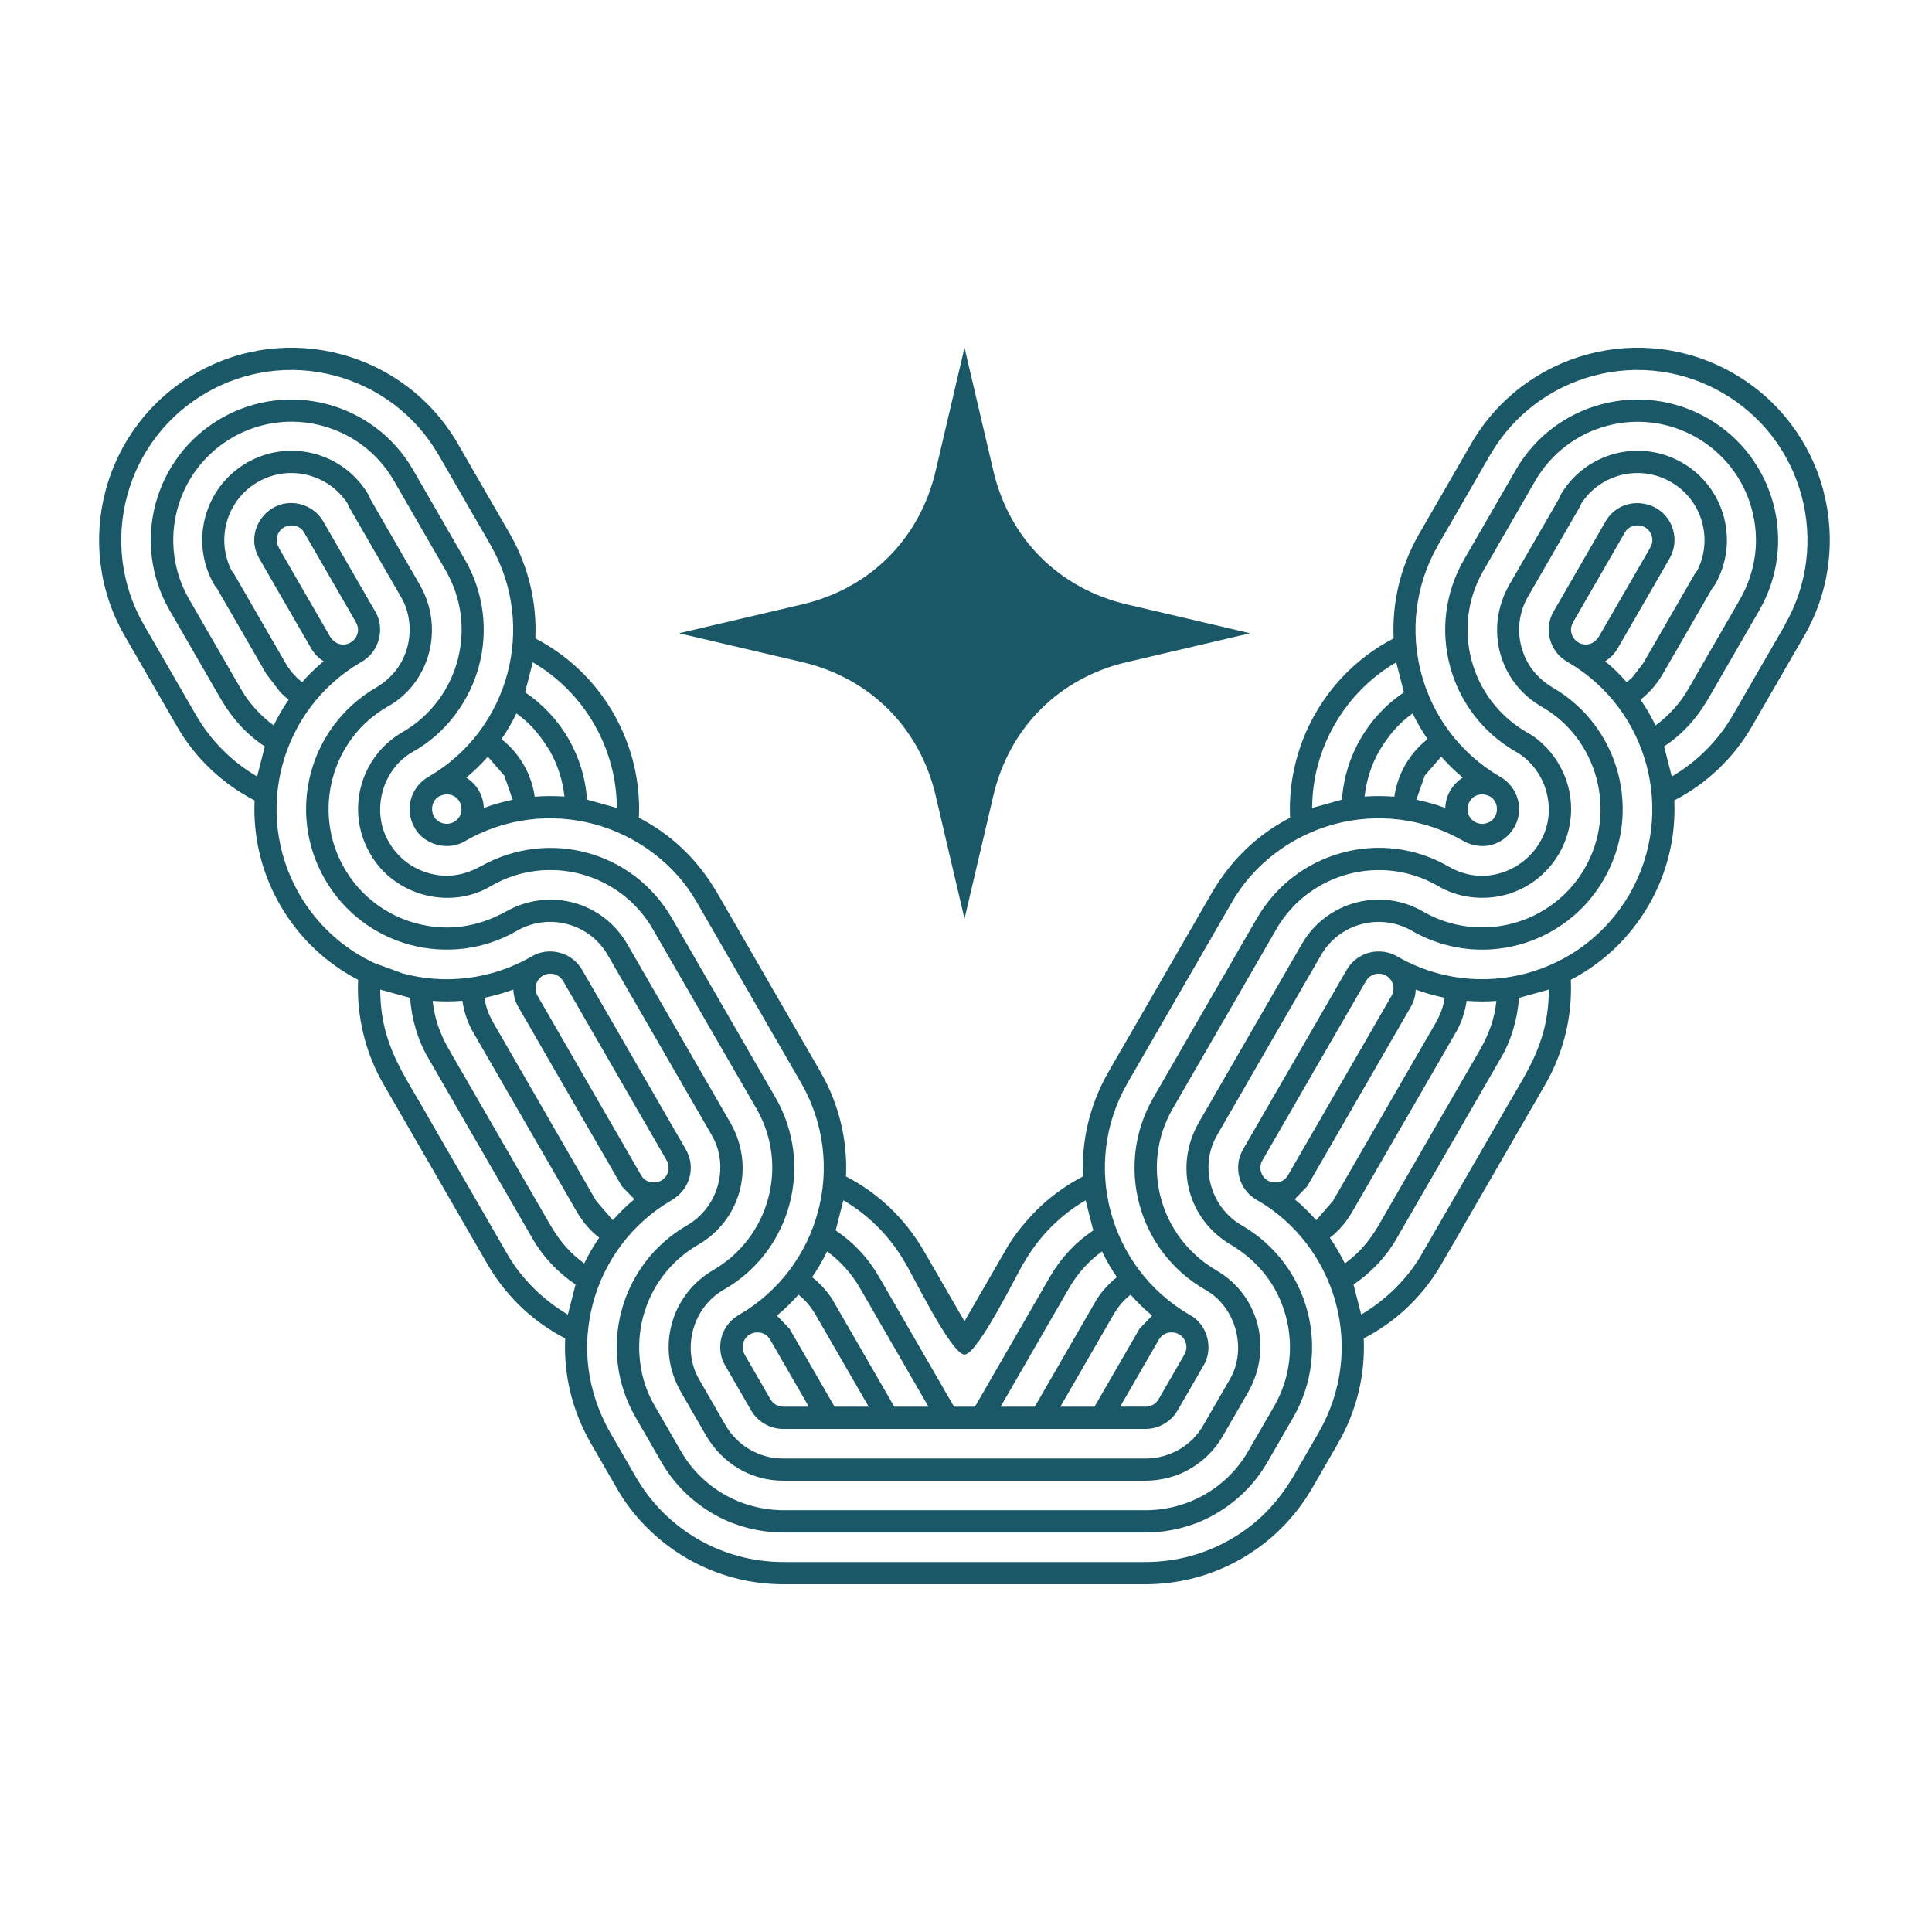
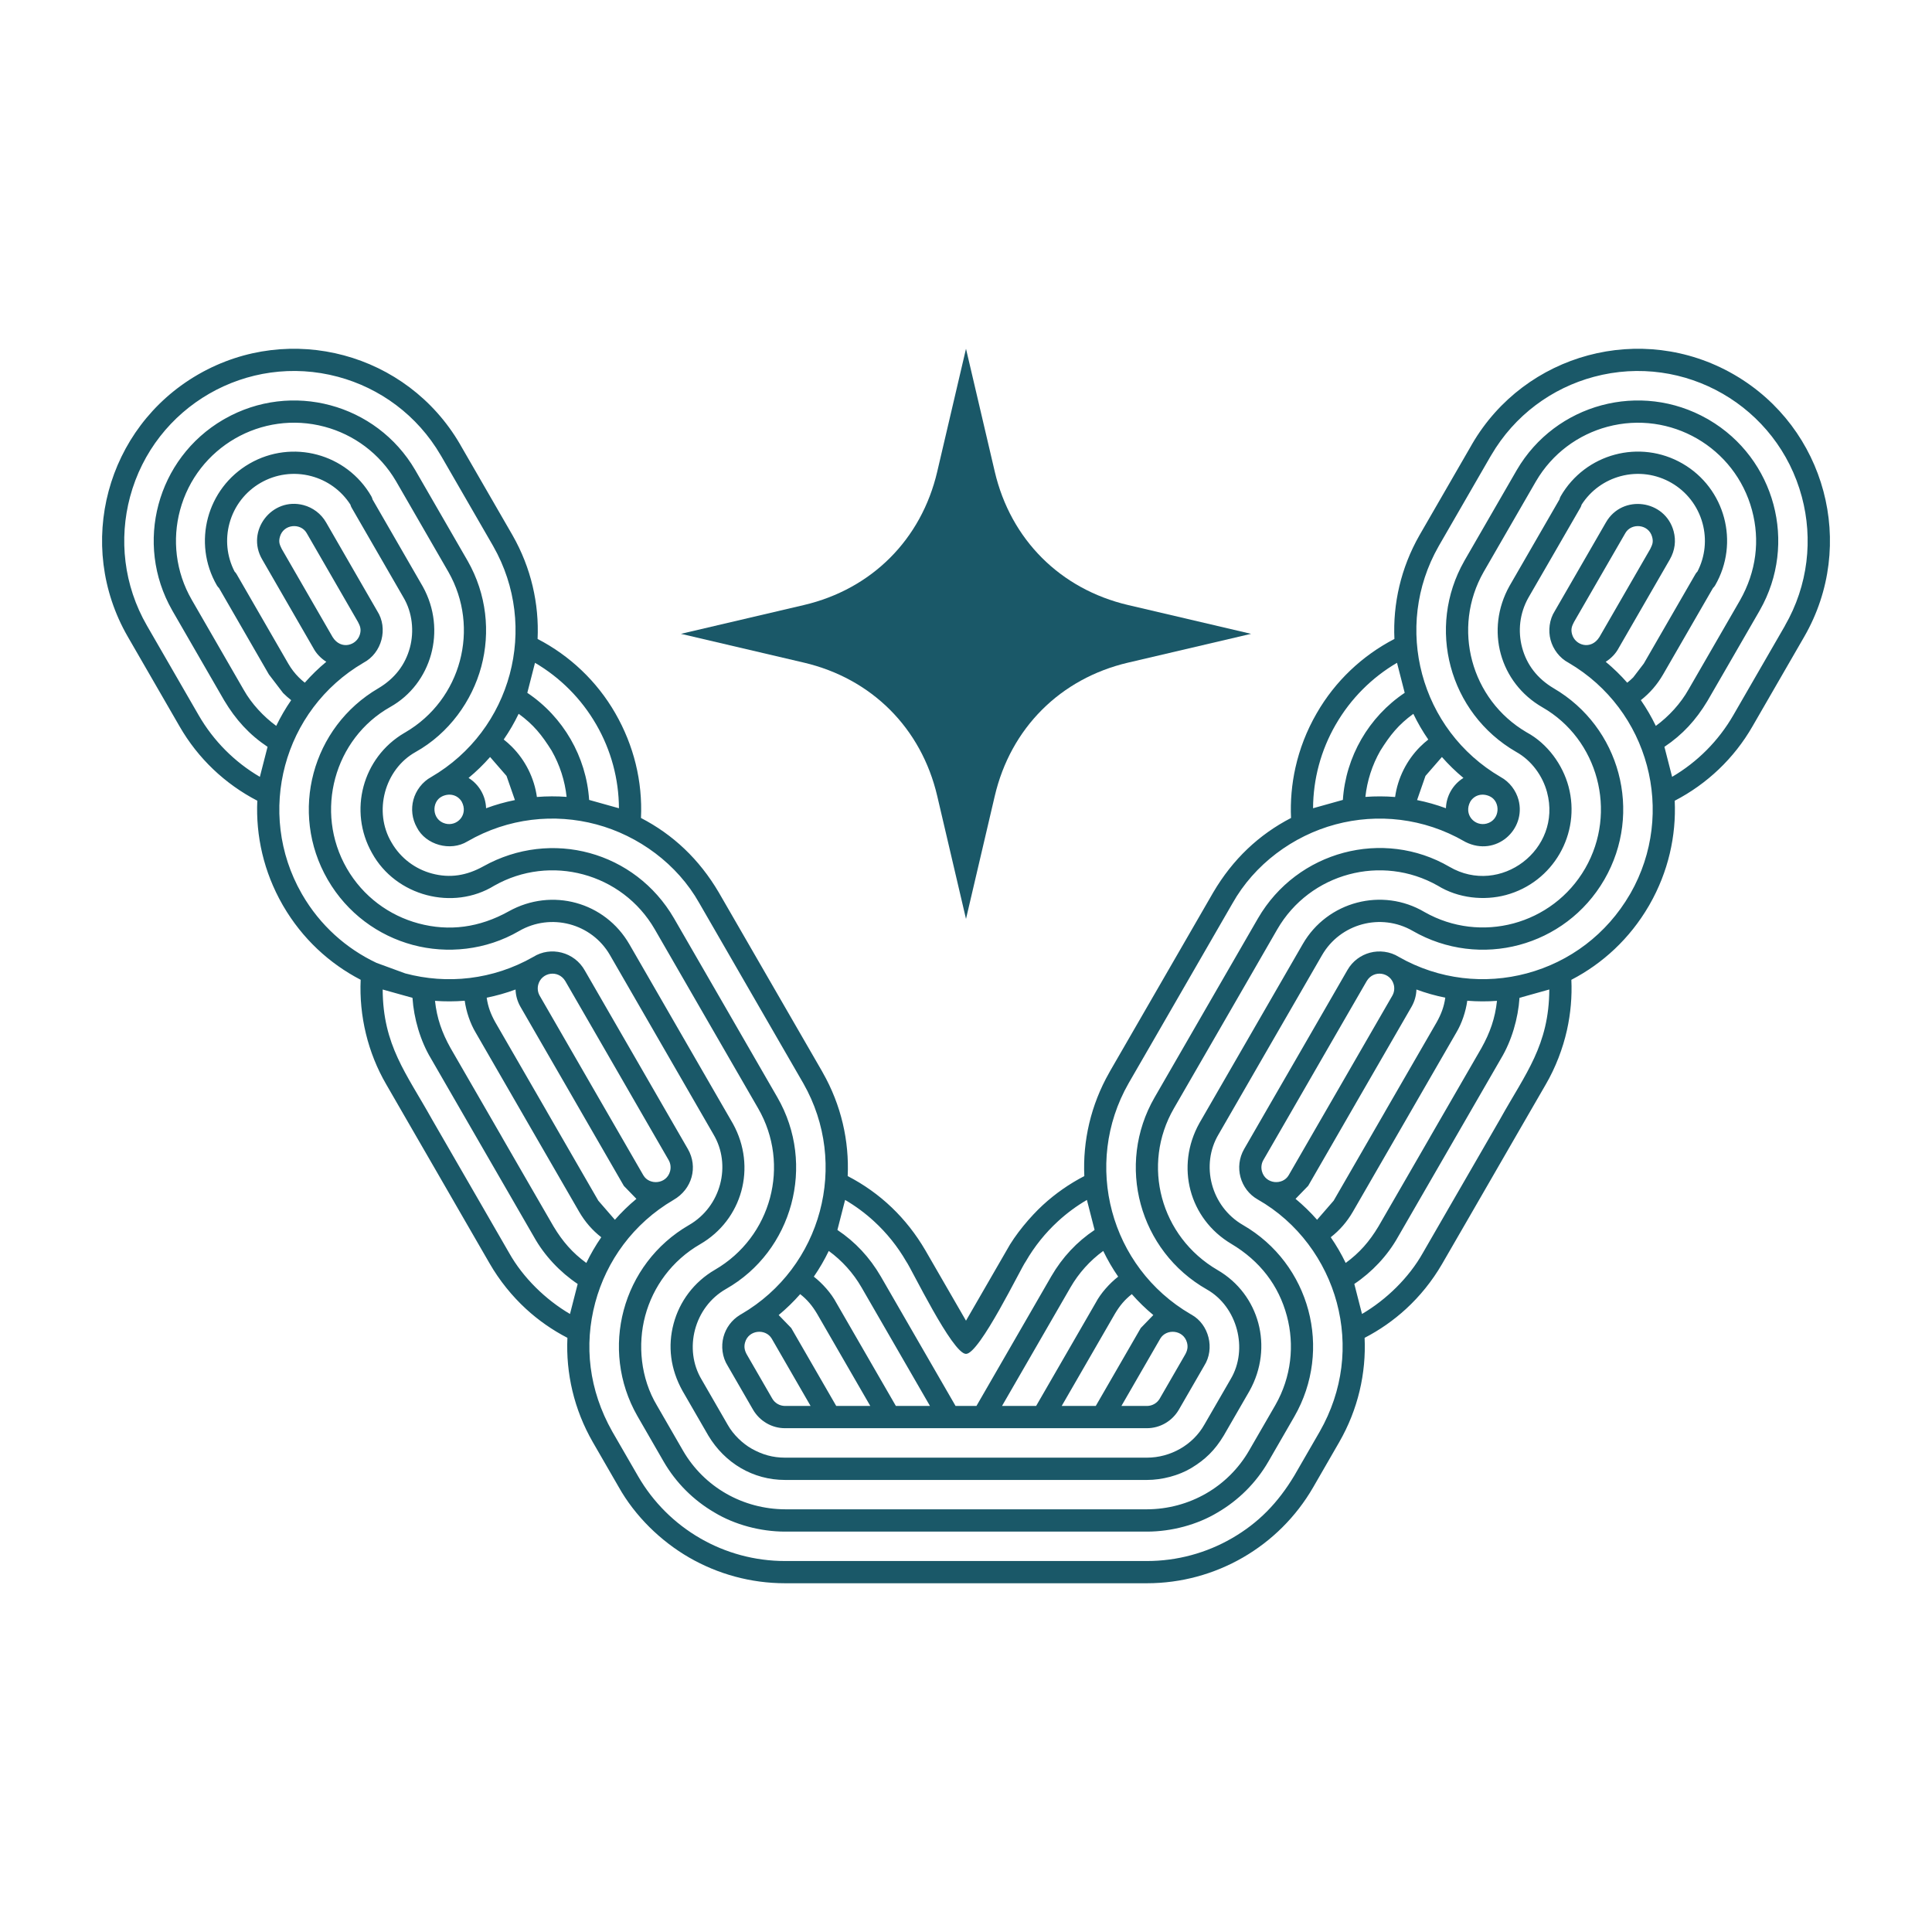
- <svg xmlns="http://www.w3.org/2000/svg" viewBox="649 650 700 700" role="img" aria-label="Vessel">
-   <path fill="#1a5868" fill-rule="evenodd" d="M1309.63,827.65c-4.59-17.14-15.69-32.53-32.21-42.16-.17-.12-.35-.22-.53-.31-16.6-9.49-35.47-11.4-52.6-6.81-17.14,4.59-32.53,15.69-42.16,32.21-.13.19-.24.38-.33.59l-18.39,31.85c-.15.21-.28.44-.39.68-6.76,11.87-9.66,24.9-9.08,37.61-11.67,6.04-21.52,15.34-28.18,26.93l-.06.09c-3.63,6.29-6.18,12.93-7.68,19.67-1.36,6.08-1.88,12.23-1.6,18.28-11.63,6.02-21.12,14.93-28.23,27.01l-37.39,64.76c-.12.19-.23.38-.33.59-6.76,11.87-9.66,24.9-9.08,37.61-5.42,2.8-10.49,6.32-15.05,10.52-4.55,4.18-10.09,10.74-13.19,16.5l-14.7,25.46-14.75-25.55c-6.83-11.69-16.35-20.8-28.18-26.93.58-12.71-2.32-25.74-9.08-37.61-.09-.21-.2-.4-.33-.59l-37.39-64.76c-7.11-12.08-16.6-20.98-28.23-27.01.6-13.3-2.58-26.3-9.34-38.04-6.67-11.59-16.52-20.89-28.19-26.93.58-12.71-2.32-25.74-9.08-37.61-.11-.24-.24-.46-.39-.68l-18.38-31.85c-.1-.21-.21-.4-.33-.59-9.63-16.52-25.02-27.62-42.16-32.21-17.12-4.59-36-2.68-52.6,6.81-.19.09-.37.19-.53.31-16.52,9.63-27.62,25.02-32.21,42.16-4.6,17.18-2.66,36.13,6.92,52.77l18.81,32.58c6.67,11.64,16.53,20.95,28.23,27.01-.58,12.75,2.33,25.81,9.13,37.7.08.17.18.34.29.5,6.9,11.85,16.76,20.91,28.09,26.79-.6,13.07,2.58,26.47,9.28,37.97l9.38,16.24,9.26,16.01,9.45,16.39,9.43,16.33c3.57,6.22,8.2,11.9,13.19,16.48,4.56,4.19,9.63,7.71,15.04,10.51-.59,12.81,2.36,25.92,9.22,37.86l9.32,16.15c5.98,10.71,15.36,19.79,25.61,25.71,10.43,6.02,22.41,9.35,34.84,9.35h131.33c12.44,0,24.41-3.33,34.84-9.35,10.41-6.01,19.27-14.72,25.5-25.5l9.44-16.36c6.87-11.94,9.81-25.06,9.22-37.86,5.42-2.8,10.48-6.32,15.04-10.51,5.01-4.6,9.43-10.04,13.05-16.26l9.52-16.47,9.38-16.24,9.25-16.03,9.51-16.46c3.59-6.16,6.2-13.07,7.68-19.69,1.36-6.08,1.88-12.23,1.6-18.28,11.33-5.88,21.19-14.94,28.09-26.79.11-.16.2-.33.29-.5,6.8-11.9,9.71-24.96,9.13-37.7,11.71-6.06,21.56-15.38,28.23-27.01l18.81-32.58c9.57-16.64,11.52-35.59,6.92-52.77ZM1163.3,920.41c-4.91,4.92-8.15,11.38-9.1,18.25-3.6-.29-7.21-.3-10.78-.04.62-5.83,2.45-11.55,5.39-16.71,3.59-5.74,6.59-9.49,12.01-13.44,1.56,3.23,3.37,6.35,5.42,9.33-1.03.8-2.01,1.67-2.94,2.6ZM1171.19,924.15c2.37,2.7,4.98,5.25,7.81,7.59-3.81,2.37-6.22,6.52-6.35,11-3.44-1.28-6.95-2.26-10.47-2.97l3.05-8.77,5.96-6.86ZM1132.63,912.41l.05-.09c5.38-9.33,13.06-17.01,22.2-22.36l2.79,10.9c-13.06,8.74-21.41,23.19-22.44,38.86l-10.82,3.03c.05-10.58,2.83-21.01,8.21-30.33ZM1061.89,1131.39l-16.33,28.28h-12.37l19.32-33.45c1.74-2.92,3.52-5.08,6.13-7.13,2.37,2.7,4.98,5.24,7.81,7.59l-4.56,4.71ZM1068.97,1135.23c2.22-3.75,8.44-3.24,9.7,1.46.42,1.55.14,2.86-.66,4.29l-9.25,16.02c-.95,1.64-2.71,2.66-4.64,2.66h-9.26l14.1-24.43ZM1045.52,1122.25l-21.6,37.42h-12.38l24.84-43.03c2.99-5.2,7.1-9.74,11.89-13.22,1.56,3.23,3.37,6.35,5.42,9.33-3.11,2.43-6.33,6.01-8.17,9.51ZM954.59,1084.9c3.74,2.19,7.27,4.79,10.53,7.78,4.51,4.15,8.47,9.03,11.67,14.58,1.66,2.17,16.73,33.52,21.67,33.52s20.01-31.35,21.67-33.52c3.2-5.55,7.16-10.43,11.67-14.58,3.26-2.99,6.79-5.6,10.53-7.78l2.79,10.9c-6.47,4.33-11.68,9.91-15.67,16.75l-27.21,47.13h-7.58l-27.16-47.04c-4.01-6.89-9.22-12.48-15.72-16.84l2.79-10.9ZM960.55,1116.64l24.84,43.03h-12.38l-21.6-37.42c-1.85-3.5-5.06-7.08-8.17-9.51,2.06-2.98,3.87-6.1,5.42-9.33,4.78,3.48,8.89,8.02,11.89,13.22ZM935.04,1131.39l-4.56-4.71c2.83-2.35,5.43-4.89,7.81-7.59,2.61,2.05,4.39,4.21,6.13,7.13l19.32,33.45h-12.37l-16.33-28.28ZM942.06,1159.67h-9.26c-1.92,0-3.69-1.01-4.64-2.66l-9.25-16.02c-.8-1.43-1.07-2.74-.66-4.29,1.26-4.71,7.48-5.21,9.7-1.46l14.1,24.43ZM842.04,889.96c9.14,5.35,16.82,13.03,22.2,22.36l.05.09c5.38,9.32,8.16,19.76,8.21,30.33l-10.82-3.03c-1.03-15.67-9.38-30.12-22.44-38.86l2.79-10.9ZM848.12,921.91c2.94,5.16,4.77,10.88,5.39,16.71-3.57-.27-7.18-.26-10.78.04-.95-6.87-4.19-13.33-9.1-18.25-.93-.93-1.91-1.8-2.94-2.6,2.06-2.98,3.87-6.1,5.42-9.33,5.42,3.95,8.42,7.7,12.01,13.44ZM834.76,939.78c-3.53.71-7.03,1.69-10.47,2.97-.13-4.48-2.54-8.64-6.35-11,2.83-2.35,5.44-4.89,7.81-7.59l5.96,6.86,3.05,8.77ZM854.74,1126.29c-8.8-5.15-17.04-13.15-22.09-22.17l-9.49-16.45-9.5-16.45-9.14-15.83c-9.16-16.42-17.66-26.63-17.75-46.86l10.82,3.02c.49,7.45,2.82,15.55,6.71,22.04l18.76,32.49,9.38,16.23,9.26,16.04c3.8,6.8,9.46,12.77,15.84,17.05l-2.79,10.89ZM848.78,1094.53l-9.38-16.23-9.25-16.03-.12-.23-18.64-32.27c-3.13-5.61-4.96-10.84-5.63-17.13,3.57.27,7.18.26,10.78-.04.54,3.9,1.95,8.19,4,11.6l18.76,32.49,9.38,16.23,9.38,16.24c2.13,3.67,4.77,6.72,8.04,9.27-2.06,2.98-3.87,6.1-5.43,9.33-5.02-3.66-8.63-7.81-11.88-13.24ZM846.16,1031.08l9.26,16.01,9.45,16.39,9.43,16.33,4.55,4.69c-2.83,2.35-5.44,4.89-7.81,7.59l-6.01-6.93-18.63-32.27-.12-.23-18.63-32.26c-1.66-2.98-2.65-5.59-3.12-8.91,3.53-.71,7.03-1.69,10.47-2.97.06,2.11.63,4.24,1.74,6.21l9.43,16.34ZM843.23,1006.74c1.2-4.49,7.27-5.5,9.8-1.29l9.38,16.23,9.25,16.03,9.5,16.48,9.38,16.23c.74,1.28.88,2.74.53,4.07-1.26,4.73-7.52,5.19-9.7,1.47l-9.48-16.43-9.5-16.45-18.63-32.29c-.73-1.27-.88-2.73-.53-4.06ZM1122.63,1079.81l9.43-16.33,9.45-16.39,9.26-16.01,9.43-16.34c1.12-1.97,1.68-4.1,1.74-6.21,3.44,1.28,6.95,2.26,10.47,2.97-.47,3.32-1.46,5.93-3.12,8.91l-18.63,32.26-.12.23-18.63,32.27-6.01,6.93c-2.38-2.7-4.98-5.25-7.81-7.59l4.55-4.69ZM1115.56,1075.96c-2.18,3.73-8.44,3.26-9.7-1.47-.36-1.33-.21-2.8.53-4.07l9.38-16.23,9.5-16.48,9.26-16.03,9.38-16.23c2.53-4.21,8.6-3.2,9.8,1.29.35,1.32.21,2.79-.53,4.06l-18.63,32.29-9.5,16.45-9.48,16.43ZM1138.87,1089.18l9.38-16.24,9.38-16.23,18.76-32.49c2.05-3.41,3.46-7.71,4-11.6,3.6.29,7.21.3,10.78.04-.67,6.28-2.5,11.52-5.63,17.13l-18.64,32.27-.12.23-9.26,16.03-9.38,16.23c-3.26,5.43-6.87,9.58-11.88,13.24-1.56-3.23-3.37-6.35-5.43-9.33,3.27-2.55,5.9-5.6,8.04-9.27ZM1192.41,1055.39l-9.14,15.83-9.5,16.45-9.49,16.45c-5.05,9.01-13.3,17.02-22.09,22.17l-2.79-10.89c6.38-4.27,12.05-10.25,15.84-17.05l9.26-16.04,9.38-16.23,18.76-32.49c3.9-6.49,6.22-14.58,6.71-22.04l10.82-3.02c-.09,20.24-8.59,30.45-17.75,46.86ZM1239.59,973.68l-.04.06-.15.26c-8.4,14.45-21.8,24.49-37.41,28.67-15.14,4.06-31.81,2.38-46.47-5.97-3.15-1.98-7.09-2.43-10.47-1.52-3.31.89-6.29,3.04-8.14,6.25l-9.38,16.26-9.25,16.03-9.51,16.44-9.38,16.26c-3.72,6.45-1.45,14.69,4.9,18.3,14.64,8.31,24.67,22.33,28.71,37.42,4.13,15.43,2.32,31.91-6.19,46.84l-9.21,15.95c-5.96,9.9-12.93,17.14-22.7,22.78-9.2,5.31-19.79,8.24-30.81,8.24h-131.33c-11.02,0-21.61-2.93-30.81-8.24-9.21-5.32-17.06-13.03-22.56-22.56l-9.37-16.21c-8.47-15.05-10.32-31.25-6.16-46.79,4.05-15.12,13.83-28.71,28.38-37.24,6.81-3.89,8.97-12,5.23-18.48l-9.25-16.02-9.51-16.48-9.38-16.23-9.25-16.03c-3.79-6.82-12.45-8.91-18.73-4.96-14.66,8.35-31.33,10.03-46.47,5.97l-10.43-3.82c-10.94-5.17-20.47-13.59-26.97-24.84l-.15-.27-.04-.06c-8.36-14.66-10.04-31.34-5.98-46.48,4.05-15.13,13.84-28.72,28.4-37.25,6.76-3.55,9.06-12.52,5.02-18.8l-9.07-15.7-9.5-16.48c-1.83-3.18-4.85-5.37-8.14-6.25-11.47-3.08-21.11,9.37-15.03,19.72l18.54,32.11c1.07,2.06,2.86,3.87,4.73,5.02-2.83,2.35-5.43,4.88-7.81,7.59-.76-.6-1.49-1.24-2.18-1.93-1.43-1.43-2.71-3.08-3.78-4.92l-18.81-32.58c-.2-.34-.44-.64-.71-.9-2.88-5.56-3.39-11.77-1.88-17.44,3.47-12.97,16.79-20.65,29.76-17.18,5.66,1.52,10.78,5.07,14.16,10.34.09.37.23.73.43,1.08l18.76,32.49c3.34,5.57,3.97,12.45,2.4,18.29-1.67,6.25-5.52,11.26-11.47,14.78-12.05,7.05-20.15,18.28-23.49,30.77-3.37,12.58-1.94,26.45,5.09,38.63l.05.09c7.04,12.14,18.32,20.29,30.87,23.65,12.43,3.33,26.53,1.95,38.52-5.03,11.58-6.74,26.38-2.78,33,8.67l37.57,65.07c6.64,11.1,2.81,26.21-8.83,32.93-12.18,7.03-20.35,18.33-23.72,30.92-3.35,12.49-1.95,26.26,4.95,38.38l9.52,16.51c4.49,7.78,10.89,14.09,18.41,18.49,7.39,4.48,16.78,6.97,25.69,6.98,43.78,0,87.55,0,131.33,0,8.91,0,18.3-2.5,25.69-6.97,7.52-4.4,13.91-10.71,18.41-18.49l9.38-16.25c7-12.18,8.47-26.05,5.09-38.64-3.37-12.59-11.55-23.89-23.72-30.92-11.64-6.72-15.47-21.83-8.83-32.93l18.63-32.29,9.5-16.44,9.38-16.25c6.62-11.51,21.39-15.48,32.93-8.83,12.15,7.01,26.06,8.47,38.64,5.09,12.55-3.36,23.83-11.51,30.87-23.65l.05-.09c7.03-12.18,8.46-26.05,5.09-38.63-3.35-12.49-11.44-23.73-23.49-30.77-5.95-3.52-9.79-8.53-11.47-14.78-1.58-5.9-.94-12.39,2.29-18.11l9.49-16.43,9.38-16.24c.2-.35.34-.71.43-1.08,3.38-5.27,8.5-8.82,14.16-10.34,12.97-3.47,26.28,4.21,29.76,17.18,1.52,5.67,1,11.88-1.88,17.44-.27.26-.51.56-.71.9l-18.76,32.49-3.83,5.01c-.69.69-1.42,1.34-2.18,1.93-2.37-2.7-4.98-5.24-7.8-7.59,1.87-1.15,3.66-2.96,4.73-5.02l18.53-32.1c1.88-3.3,2.31-6.84,1.4-10.25-3.07-11.46-18.62-13.57-24.56-3.24l-9.5,16.48-9.07,15.7c-1.99,3.1-2.43,7.13-1.53,10.49.91,3.39,3.25,6.57,6.56,8.31,14.56,8.53,24.35,22.12,28.4,37.25,4.06,15.14,2.38,31.82-5.98,46.48ZM750.15,848.68c-.64-1.39-1.25-2.34-.71-4.38,1.27-4.74,7.52-5.18,9.7-1.47l9.6,16.63,9.06,15.7c.76,1.47,1.21,2.57.72,4.4-1.11,4.14-6.93,5.9-9.94,1.06l-18.44-31.94ZM1228.34,880.61c-3.01,4.84-8.83,3.08-9.94-1.06-.49-1.83-.04-2.93.72-4.4l9.06-15.7,9.6-16.63c2.18-3.72,8.43-3.27,9.7,1.47.55,2.04-.06,2.99-.71,4.38l-18.44,31.94ZM1243.38,903.51c3.29-2.57,5.96-5.67,8.09-9.35l18.1-31.34c.3-.27.56-.59.78-.96,8.94-15.48,3.65-35.26-11.84-44.2-15.48-8.94-35.25-3.65-44.2,11.84-.22.38-.37.77-.45,1.17l-18.14,31.41c-8.88,15.92-3.56,35.15,11.97,44.05,20.14,11.54,27.33,37.91,15.5,58.44v.02c-5.92,10.24-15.44,17.12-26.04,19.96-10.51,2.81-22.07,1.66-32.25-4.11-15.36-9.12-35.3-3.89-44.22,11.6l-37.51,64.98c-8.78,15.78-3.69,34.74,11.56,43.82,10.48,6.24,17.23,15.14,20.18,26.15,2.82,10.54,1.66,22.14-4.16,32.34l-9.54,16.51c-7.65,13.26-21.77,21.29-37.07,21.34h-131.22c-15.38-.05-29.49-8.02-37.18-21.34l-9.43-16.33c-5.95-9.91-7.05-22.16-4.27-32.52,2.84-10.6,9.72-20.11,19.97-26.03,15.25-8.83,20.58-27.94,11.9-43.69l-18.77-32.51-9.5-16.47-9.32-16.14c-8.85-15.38-28.13-20.72-43.79-12-10.66,5.94-21.64,7.37-32.73,4.4-10.61-2.84-20.14-9.73-26.04-19.98-11.89-20.64-4.55-47.16,15.8-58.6,14.89-8.37,20.54-27.81,11.81-43.63l-18.27-31.67c-.09-.4-.24-.8-.45-1.17-8.95-15.48-28.72-20.78-44.2-11.84-15.48,8.94-20.78,28.72-11.84,44.2.21.37.48.69.78.96l18.1,31.34,5.15,6.74c.93.94,1.92,1.8,2.94,2.6-2.05,2.98-3.86,6.1-5.42,9.32-4.56-3.32-8.99-8.08-11.78-13.04l-18.87-32.7c-5.91-10.24-7.11-21.92-4.28-32.52,6.13-22.87,29.63-36.43,52.5-30.3,10.51,2.82,19.97,9.62,25.89,19.74l9.51,16.48,9.5,16.46c5.81,10.19,6.98,21.79,4.16,32.31-2.82,10.52-9.62,19.97-19.74,25.89l-.47.27c-7.56,4.45-12.64,11.52-14.75,19.39-2.1,7.86-1.24,16.52,3.08,24.16,8.63,15.69,29.44,21.04,44.35,11.85,10.18-5.77,21.75-6.93,32.25-4.11,10.6,2.84,20.12,9.72,26.03,19.96l18.76,32.51,18.76,32.47c11.81,20.46,4.87,46.63-15.7,58.57-7.66,4.45-12.85,11.56-14.99,19.53-2.19,8.16-1.17,16.5,3.22,24.41l9.38,16.24c5.99,9.97,16.17,16.09,27.85,16.09h131.33c5.48,0,11.55-1.59,16.09-4.32,5.1-3.07,8.6-6.51,11.76-11.77l9.38-16.24c8.83-15.89,3.52-35.04-11.56-43.81-20.86-12.15-27.73-38.21-15.91-58.69l18.76-32.47,9.38-16.24,9.38-16.26c5.91-10.24,15.43-17.12,26.03-19.96,10.51-2.82,22.07-1.66,32.25,4.11,7.44,4.58,16.81,5.5,24.68,3.39,17.16-4.6,27.34-22.26,22.75-39.4-2.09-7.82-7.57-15.54-15.22-19.66-10.12-5.93-16.93-15.38-19.74-25.89-2.82-10.53-1.66-22.12,4.16-32.31l9.5-16.46,9.24-16.01c.1-.15.19-.3.27-.46,5.93-10.12,15.38-16.92,25.89-19.74,22.87-6.13,46.37,7.43,52.5,30.3,2.91,10.86,1.59,22.17-4.36,32.67l-18.67,32.34c-2.85,5.1-7.21,9.84-11.89,13.24-1.56-3.23-3.37-6.35-5.42-9.32ZM1295.69,876.5l-18.76,32.49c-5.39,9.34-13.06,17-22.21,22.36l-2.79-10.89c6.6-4.41,11.42-9.7,15.59-16.6l9.51-16.46,9.26-16.04c.1-.15.2-.32.28-.49,6.9-12.11,8.28-25.88,4.94-38.36-3.35-12.5-11.44-23.73-23.47-30.77-.17-.12-.35-.22-.54-.31-12.11-6.89-25.87-8.28-38.36-4.93-12.5,3.35-23.73,11.43-30.77,23.47l-18.78,32.52c-.11.16-.2.33-.29.51-6.9,12.11-8.28,25.88-4.94,38.36,3.37,12.59,11.55,23.89,23.72,30.92,5.69,3.15,9.67,8.81,11.23,14.64,5.58,20.81-16.98,37.84-35.4,27.09-24.01-14.01-55.26-5.83-69.49,18.68l-18.76,32.47-18.76,32.51c-14.13,24.48-5.66,55.75,18.98,69.74,11.03,6.26,15.09,21.63,8.61,32.53l-9.51,16.45c-4.16,7.45-12.35,12.05-20.88,12.05h-131.33c-4.49,0-8.24-1.1-12.05-3.22-3.36-1.87-6.77-5.17-8.72-8.62l-9.49-16.46c-6.66-11.05-2.76-26.34,8.83-32.93,24.16-13.73,32.75-45.09,18.63-69.55l-18.76-32.51-18.76-32.47c-14.07-24.23-44.48-32.6-69.15-18.87-6.14,3.41-12.17,4.38-18.7,2.63-5.96-1.6-11.31-5.47-14.64-11.23-6.71-11.23-2.54-26.58,8.7-32.86,12.14-6.78,20.52-18.55,23.86-30.99,3.35-12.49,1.96-26.25-4.94-38.36l-9.54-16.53-9.53-16.5c-7.04-12.04-18.27-20.12-30.77-23.47-12.48-3.34-26.24-1.96-38.36,4.93-.19.09-.37.19-.54.31-12.04,7.04-20.12,18.27-23.47,30.77-3.35,12.49-1.96,26.25,4.94,38.36.08.17.17.33.28.49l18.64,32.28c4.2,7,9.04,12.35,15.72,16.82l-2.79,10.89c-9.15-5.36-16.82-13.02-22.21-22.36l-18.76-32.49c-8.51-14.73-10.23-31.53-6.15-46.77,8.81-32.88,42.59-52.38,75.47-43.57,15.15,4.06,28.77,13.87,37.28,28.48.1.19.21.38.33.55l18.37,31.83c.1.22.23.44.36.64,8.35,14.66,10.03,31.33,5.97,46.46-4.06,15.15-13.87,28.77-28.48,37.28-3.25,1.76-5.58,4.93-6.48,8.27-.88,3.28-.52,6.89,1.29,10.08,3.17,6.21,12.1,8.84,18.37,4.99,14.73-8.5,31.52-10.23,46.76-6.14,15.28,4.09,29.34,14.38,37.31,28.51l18.87,32.69,9.38,16.24,9.55,16.54c8.35,14.66,10.03,31.33,5.97,46.46-4.06,15.15-13.87,28.76-28.47,37.28l-.04.02-.22.12-.18.11-.09.06c-3.04,1.86-5.1,4.76-5.96,7.97-.91,3.38-.47,7.34,1.54,10.49l9.19,15.91c2.42,4.15,6.83,6.72,11.61,6.72h131.33c4.78,0,9.19-2.57,11.61-6.72l9.19-15.91c4-6.27,1.69-15.03-4.52-18.52l-.18-.11-.26-.14c-14.6-8.52-24.41-22.13-28.47-37.28-4.06-15.14-2.38-31.81,5.97-46.46l9.55-16.54,28.14-48.73c8-14.27,22.03-24.59,37.42-28.71,15.24-4.08,32.03-2.36,46.76,6.14l.46.25c11.1,5.5,22.08-4.57,19.2-15.32-.9-3.34-3.23-6.52-6.48-8.27-14.61-8.52-24.42-22.13-28.48-37.28-4.06-15.14-2.38-31.8,5.97-46.46.14-.2.26-.41.37-.64l18.37-31.83c.12-.17.23-.36.33-.55,8.52-14.61,22.13-24.42,37.28-28.48,32.88-8.81,66.66,10.69,75.47,43.57,4.08,15.24,2.36,32.04-6.15,46.77ZM809.49,948.31c-4.93-1.32-5.11-7.92-1.23-9.84,2.72-1.34,5.65-.58,7.15,1.82,2.59,4.73-1.59,9.17-5.93,8.01ZM1181.51,940.3c1.5-2.4,4.44-3.17,7.15-1.82,3.88,1.92,3.71,8.52-1.23,9.84-4.33,1.16-8.51-3.28-5.93-8.01Z" />
-   <path fill="#1a5868" fill-rule="evenodd" d="M998.46,775.98l10.45,44.62c5.76,24.61,23.78,42.63,48.39,48.39l44.62,10.45-44.62,10.45c-24.61,5.76-42.63,23.78-48.39,48.39l-10.45,44.62-10.45-44.62c-5.76-24.61-23.78-42.63-48.39-48.39l-44.62-10.45,44.62-10.45c24.61-5.76,42.63-23.78,48.39-48.39l10.45-44.62Z" />
+ <svg xmlns="http://www.w3.org/2000/svg" viewBox="170 170 1660 1660" role="img" aria-label="Vessel">
+   <path fill="#1a5868" fill-rule="evenodd" d="M1736.68,591.96c-10.87-40.57-37.14-77.01-76.26-99.81-.4-.27-.82-.52-1.26-.73-39.3-22.46-83.98-26.98-124.52-16.12-40.57,10.87-77.01,37.14-99.81,76.26-.3.44-.56.91-.79,1.4l-43.53,75.4c-.35.5-.66,1.03-.92,1.6-16.01,28.1-22.87,58.94-21.49,89.04-27.63,14.3-50.94,36.31-66.72,63.74l-.13.22c-8.6,14.9-14.62,30.61-18.19,46.57-3.21,14.39-4.44,28.95-3.79,43.28-27.53,14.26-50,35.35-66.83,63.94l-88.52,153.31c-.29.44-.55.91-.77,1.4-16.01,28.1-22.87,58.94-21.49,89.04-12.82,6.64-24.82,14.97-35.62,24.9-10.77,9.9-23.89,25.43-31.23,39.07l-34.81,60.28-34.93-60.49c-16.18-27.68-38.71-49.25-66.72-63.75,1.37-30.1-5.48-60.94-21.49-89.04-.22-.49-.48-.95-.77-1.4l-88.52-153.31c-16.83-28.59-39.31-49.68-66.83-63.94,1.43-31.48-6.12-62.27-22.1-90.06-15.78-27.44-39.1-49.46-66.73-63.76,1.37-30.1-5.48-60.94-21.49-89.04-.26-.56-.56-1.1-.92-1.6l-43.53-75.4c-.23-.49-.49-.96-.79-1.4-22.8-39.12-59.24-65.39-99.81-76.26-40.54-10.86-85.22-6.34-124.52,16.12-.44.21-.86.46-1.26.73-39.12,22.8-65.39,59.25-76.26,99.81-10.9,40.68-6.29,85.53,16.38,124.94l44.53,77.13c15.8,27.55,39.13,49.61,66.84,63.95-1.38,30.18,5.52,61.1,21.62,89.26.2.4.42.8.68,1.18,16.34,28.06,39.68,49.51,66.51,63.42-1.41,30.93,6.12,62.66,21.98,89.89l22.2,38.46,21.91,37.91,22.37,38.79,22.33,38.67c8.45,14.71,19.42,28.17,31.23,39.03,10.79,9.92,22.79,18.26,35.62,24.89-1.39,30.32,5.58,61.37,21.83,89.64l22.06,38.22c14.16,25.36,36.36,46.86,60.64,60.88,24.69,14.26,53.05,22.13,82.49,22.13h310.92c29.44,0,57.8-7.87,82.49-22.13,24.65-14.24,45.63-34.85,60.36-60.36l22.34-38.73c16.26-28.27,23.22-59.32,21.83-89.64,12.82-6.63,24.82-14.97,35.62-24.89,11.85-10.89,22.32-23.78,30.89-38.49l22.54-38.99,22.2-38.46,21.89-37.95,22.52-38.96c8.49-14.58,14.69-30.95,18.19-46.61,3.21-14.39,4.45-28.95,3.79-43.28,26.83-13.91,50.17-35.37,66.51-63.42.26-.38.48-.78.68-1.18,16.1-28.16,23-59.08,21.62-89.26,27.71-14.35,51.04-36.4,66.84-63.95l44.53-77.13c22.67-39.4,27.27-84.26,16.38-124.94ZM1390.24,811.57c-11.63,11.65-19.3,26.95-21.55,43.22-8.53-.69-17.06-.71-25.53-.08,1.47-13.8,5.81-27.34,12.77-39.56,8.5-13.59,15.6-22.46,28.43-31.81,3.69,7.65,7.97,15.04,12.84,22.09-2.43,1.9-4.76,3.95-6.96,6.16ZM1408.91,820.43c5.62,6.4,11.79,12.42,18.49,17.98-9.02,5.6-14.72,15.44-15.04,26.05-8.15-3.02-16.44-5.35-24.79-7.03l7.22-20.76,14.12-16.24ZM1317.63,792.64l.13-.21c12.75-22.09,30.93-40.26,52.57-52.94l6.61,25.79c-30.91,20.69-50.69,54.91-53.13,92.01l-25.61,7.16c.12-25.04,6.7-49.75,19.43-71.82ZM1150.16,1311.06l-38.66,66.95h-29.27l45.73-79.2c4.12-6.92,8.33-12.03,14.51-16.87,5.62,6.4,11.79,12.42,18.48,17.97l-10.79,11.15ZM1166.92,1320.16c5.26-8.88,19.98-7.68,22.97,3.46.99,3.68.34,6.77-1.55,10.17l-21.9,37.93c-2.25,3.89-6.43,6.29-10.98,6.29h-21.93l33.39-57.85ZM1111.4,1289.42l-51.15,88.59h-29.3l58.82-101.87c7.09-12.32,16.82-23.07,28.14-31.31,3.69,7.65,7.97,15.04,12.84,22.08-7.37,5.75-14.98,14.22-19.35,22.51ZM896.12,1200.99c8.85,5.18,17.22,11.34,24.93,18.43,10.68,9.82,20.06,21.37,27.64,34.51,3.94,5.13,39.61,79.36,51.31,79.36s47.37-74.22,51.31-79.36c7.58-13.14,16.96-24.69,27.64-34.51,7.71-7.09,16.08-13.25,24.93-18.43l6.61,25.8c-15.31,10.24-27.65,23.46-37.1,39.65l-64.41,111.57h-17.95l-64.29-111.36c-9.5-16.3-21.82-29.55-37.23-39.86l6.61-25.8ZM910.23,1276.14l58.82,101.87h-29.3l-51.15-88.59c-4.38-8.29-11.98-16.75-19.35-22.51,4.87-7.05,9.15-14.44,12.84-22.08,11.32,8.24,21.06,18.99,28.14,31.31ZM849.84,1311.06l-10.79-11.15c6.69-5.55,12.86-11.57,18.48-17.97,6.18,4.85,10.38,9.96,14.51,16.87l45.73,79.2h-29.27l-38.66-66.95ZM866.47,1378.01h-21.93c-4.55,0-8.73-2.4-10.98-6.29l-21.9-37.93c-1.89-3.4-2.54-6.49-1.55-10.17,2.99-11.14,17.71-12.35,22.97-3.46l33.39,57.85ZM629.67,739.49c21.64,12.67,39.82,30.85,52.57,52.94l.13.21c12.73,22.06,19.31,46.78,19.43,71.82l-25.61-7.16c-2.44-37.1-22.22-71.31-53.12-92.01l6.61-25.79ZM644.07,815.13c6.96,12.22,11.3,25.76,12.77,39.56-8.46-.63-17-.61-25.53.08-2.26-16.27-9.92-31.57-21.55-43.22-2.2-2.2-4.52-4.26-6.96-6.16,4.87-7.05,9.15-14.44,12.84-22.09,12.84,9.35,19.93,18.22,28.43,31.81ZM612.43,857.43c-8.35,1.67-16.64,4.01-24.79,7.03-.32-10.61-6.02-20.45-15.04-26.05,6.7-5.56,12.87-11.57,18.49-17.98l14.12,16.24,7.22,20.76ZM659.74,1298.98c-20.83-12.2-40.34-31.14-52.31-52.48l-22.47-38.95-22.5-38.93-21.63-37.47c-21.7-38.87-41.81-63.04-42.03-110.95l25.61,7.16c1.17,17.65,6.67,36.82,15.9,52.17l44.41,76.92,22.2,38.42,21.92,37.97c8.99,16.1,22.4,30.24,37.51,40.36l-6.61,25.79ZM645.63,1223.8l-22.21-38.42-21.91-37.95-.29-.55-44.12-76.39c-7.42-13.29-11.75-25.67-13.34-40.55,8.46.63,17,.6,25.53-.09,1.28,9.22,4.63,19.39,9.48,27.47l44.41,76.92,22.2,38.42,22.21,38.46c5.05,8.69,11.3,15.91,19.03,21.94-4.87,7.05-9.16,14.44-12.84,22.09-11.88-8.66-20.43-18.48-28.14-31.34ZM639.43,1073.58l21.91,37.91,22.38,38.79,22.32,38.67,10.78,11.12c-6.7,5.56-12.87,11.57-18.49,17.98l-14.24-16.41-44.12-76.41-.29-.55-44.12-76.37c-3.93-7.07-6.27-13.25-7.39-21.09,8.35-1.67,16.64-4,24.8-7.02.15,5,1.49,10.04,4.13,14.7l22.33,38.68ZM632.48,1015.96c2.84-10.62,17.2-13.01,23.2-3.04l22.2,38.42,21.91,37.95,22.5,39.01,22.2,38.42c1.74,3.02,2.09,6.49,1.25,9.64-2.99,11.19-17.8,12.29-22.96,3.47l-22.44-38.89-22.5-38.94-44.11-76.44c-1.74-3.01-2.09-6.47-1.25-9.6ZM1293.96,1188.95l22.32-38.67,22.37-38.79,21.91-37.91,22.33-38.68c2.64-4.66,3.98-9.7,4.13-14.7,8.16,3.02,16.45,5.35,24.79,7.02-1.12,7.85-3.46,14.03-7.39,21.09l-44.12,76.37-.29.55-44.12,76.41-14.24,16.41c-5.62-6.4-11.8-12.42-18.5-17.98l10.78-11.12ZM1277.22,1179.82c-5.17,8.82-19.98,7.72-22.96-3.47-.84-3.15-.49-6.62,1.25-9.64l22.2-38.42,22.5-39.01,21.91-37.95,22.2-38.42c6-9.97,20.36-7.58,23.2,3.04.84,3.14.49,6.59-1.25,9.6l-44.11,76.44-22.5,38.94-22.44,38.89ZM1332.41,1211.12l22.2-38.46,22.2-38.42,44.41-76.92c4.85-8.08,8.2-18.24,9.48-27.47,8.53.69,17.07.72,25.53.09-1.59,14.88-5.92,27.26-13.34,40.55l-44.12,76.39-.29.55-21.91,37.95-22.2,38.42c-7.71,12.87-16.25,22.68-28.14,31.34-3.69-7.65-7.98-15.04-12.84-22.09,7.73-6.03,13.98-13.25,19.03-21.94ZM1459.16,1131.14l-21.63,37.47-22.5,38.93-22.47,38.95c-11.97,21.34-31.48,40.28-52.31,52.48l-6.61-25.79c15.11-10.12,28.52-24.26,37.51-40.36l21.92-37.97,22.2-38.42,44.41-76.92c9.22-15.35,14.73-34.53,15.9-52.17l25.6-7.16c-.22,47.92-20.33,72.08-42.03,110.95ZM1570.85,937.68l-.09.15-.34.61c-19.88,34.21-51.61,57.99-88.56,67.88-35.84,9.6-75.3,5.63-110.01-14.15-7.46-4.69-16.78-5.75-24.78-3.6-7.84,2.1-14.89,7.2-19.27,14.79l-22.2,38.5-21.9,37.95-22.5,38.93-22.2,38.5c-8.81,15.27-3.44,34.79,11.6,43.33,34.66,19.67,58.41,52.87,67.98,88.59,9.79,36.54,5.5,75.54-14.65,110.89l-21.8,37.76c-14.1,23.43-30.62,40.58-53.73,53.92-21.78,12.57-46.85,19.52-72.93,19.52h-310.92c-26.09,0-51.16-6.94-72.93-19.52-21.82-12.6-40.38-30.84-53.41-53.42l-22.18-38.38c-20.05-35.64-24.44-73.99-14.58-110.77,9.59-35.8,32.75-67.97,67.2-88.15,16.11-9.21,21.24-28.41,12.38-43.76l-21.9-37.93-22.51-39.02-22.2-38.42-21.91-37.95c-8.98-16.15-29.48-21.09-44.34-11.73-34.71,19.78-74.17,23.75-110.01,14.15l-24.7-9.05c-25.89-12.23-48.45-32.18-63.85-58.8l-.35-.64-.1-.14c-19.8-34.71-23.77-74.19-14.17-110.04,9.59-35.81,32.77-67.99,67.24-88.18,16.01-8.4,21.44-29.63,11.89-44.5l-21.47-37.18-22.5-39.01c-4.32-7.52-11.48-12.7-19.27-14.79-27.15-7.28-49.97,22.18-35.59,46.68l43.89,76.02c2.52,4.87,6.77,9.15,11.19,11.89-6.69,5.55-12.86,11.56-18.48,17.96-1.81-1.41-3.54-2.94-5.17-4.57-3.39-3.39-6.41-7.29-8.95-11.65l-44.53-77.13c-.47-.81-1.03-1.52-1.68-2.13-6.81-13.16-8.04-27.87-4.44-41.29,8.22-30.69,39.74-48.89,70.45-40.66,13.4,3.59,25.52,12.01,33.52,24.47.21.88.55,1.74,1.02,2.56l44.41,76.92c7.91,13.19,9.39,29.48,5.69,43.3-3.97,14.8-13.06,26.66-27.14,35-28.53,16.68-47.7,43.27-55.62,72.85-7.98,29.77-4.59,62.61,12.06,91.45l.13.22c16.67,28.74,43.36,48.03,73.07,55.99,29.42,7.88,62.81,4.61,91.2-11.9,27.42-15.95,62.45-6.58,78.12,20.52l88.94,154.06c15.72,26.27,6.65,62.05-20.91,77.96-28.83,16.64-48.19,43.4-56.17,73.2-7.92,29.58-4.63,62.18,11.73,90.87l22.53,39.08c10.64,18.42,25.77,33.37,43.58,43.78,17.5,10.6,39.73,16.51,60.82,16.51,103.64,0,207.28,0,310.92,0,21.09,0,43.32-5.91,60.82-16.51,17.81-10.41,32.94-25.35,43.58-43.78l22.2-38.46c16.58-28.84,20.05-61.67,12.06-91.49-7.98-29.8-27.34-56.56-56.17-73.2-27.56-15.91-36.63-51.69-20.91-77.96l44.11-76.44,22.5-38.93,22.21-38.46c15.68-27.25,50.65-36.66,77.96-20.91,28.77,16.59,61.7,20.04,91.49,12.06,29.71-7.96,56.41-27.26,73.07-55.99l.13-.22c16.65-28.84,20.04-61.68,12.06-91.45-7.92-29.58-27.09-56.17-55.62-72.85-14.08-8.34-23.18-20.2-27.14-35-3.74-13.97-2.22-29.34,5.41-42.87l22.48-38.89,22.2-38.46c.47-.82.81-1.68,1.02-2.56,8-12.47,20.11-20.88,33.52-24.47,30.7-8.23,62.22,9.97,70.45,40.66,3.6,13.42,2.37,28.13-4.44,41.29-.65.61-1.21,1.33-1.68,2.13l-44.41,76.92-9.07,11.87c-1.63,1.64-3.36,3.16-5.17,4.57-5.62-6.4-11.79-12.41-18.48-17.96,4.42-2.73,8.67-7.01,11.19-11.89l43.87-75.99c4.46-7.8,5.47-16.2,3.31-24.26-7.26-27.14-44.08-32.14-58.15-7.67l-22.5,39.01-21.47,37.18c-4.72,7.35-5.76,16.88-3.63,24.82,2.15,8.02,7.69,15.56,15.53,19.68,34.47,20.19,57.65,52.37,67.24,88.18,9.61,35.85,5.63,75.33-14.17,110.04ZM412.12,641.74c-1.52-3.3-2.96-5.55-1.67-10.37,3-11.22,17.8-12.27,22.96-3.47l22.74,39.37,21.46,37.17c1.8,3.48,2.86,6.08,1.7,10.41-2.63,9.81-16.42,13.97-23.53,2.51l-43.65-75.62ZM1544.23,717.36c-7.12,11.46-20.91,7.3-23.53-2.51-1.16-4.34-.1-6.93,1.7-10.41l21.46-37.17,22.74-39.37c5.16-8.8,19.96-7.75,22.96,3.47,1.29,4.83-.15,7.07-1.67,10.37l-43.65,75.62ZM1579.84,771.57c7.78-6.08,14.1-13.42,19.14-22.13l42.84-74.2c.71-.64,1.33-1.4,1.84-2.28,21.17-36.64,8.63-83.48-28.02-104.65-36.65-21.17-83.46-8.63-104.65,28.02-.51.89-.87,1.82-1.07,2.77l-42.94,74.37c-21.03,37.7-8.43,83.2,28.34,104.29,47.68,27.33,64.7,89.75,36.71,138.35l-.03.05c-13.99,24.24-36.52,40.52-61.62,47.25-24.87,6.66-52.25,3.93-76.34-9.73-36.37-21.58-83.58-9.2-104.68,27.46l-88.81,153.84c-20.8,37.36-8.74,82.25,27.36,103.73,24.8,14.76,40.79,35.86,47.78,61.92,6.68,24.95,3.92,52.42-9.85,76.57l-22.59,39.1c-18.12,31.4-51.53,50.4-87.77,50.52h-310.67c-36.4-.11-69.81-18.98-88.02-50.52l-22.32-38.67c-14.08-23.46-16.69-52.46-10.12-77,6.72-25.09,23.02-47.61,47.28-61.62,36.1-20.92,48.71-66.15,28.18-103.42l-44.44-76.97-22.5-39-22.05-38.2c-20.96-36.41-66.59-49.06-103.68-28.4-25.24,14.06-51.24,17.44-77.5,10.41-25.12-6.73-47.68-23.04-61.66-47.3-28.15-48.86-10.78-111.65,37.42-138.74,35.26-19.82,48.63-65.85,27.95-103.29l-43.26-74.97c-.2-.95-.56-1.89-1.07-2.77-21.18-36.65-67.99-49.19-104.65-28.02-36.65,21.17-49.19,68-28.02,104.65.5.87,1.13,1.63,1.84,2.28l42.84,74.2,12.19,15.96c2.21,2.21,4.54,4.27,6.96,6.17-4.86,7.04-9.15,14.43-12.84,22.08-10.8-7.86-21.28-19.12-27.88-30.86l-44.67-77.41c-14-24.25-16.84-51.9-10.12-77,14.51-54.14,70.14-86.25,124.28-71.74,24.89,6.67,47.27,22.77,61.3,46.74l22.53,39.01,22.49,38.97c13.76,24.13,16.51,51.58,9.84,76.5-6.67,24.9-22.77,47.27-46.74,61.3l-1.12.65c-17.89,10.54-29.92,27.28-34.91,45.9-4.98,18.61-2.93,39.12,7.3,57.2,20.44,37.14,69.69,49.81,104.99,28.07,24.1-13.67,51.49-16.4,76.36-9.73,25.1,6.72,47.63,23.01,61.62,47.24l44.41,76.95,44.41,76.88c27.97,48.44,11.53,110.39-37.16,138.66-18.14,10.53-30.43,27.37-35.48,46.23-5.18,19.32-2.78,39.07,7.62,57.8l22.21,38.46c14.19,23.6,38.29,38.09,65.94,38.09h310.92c12.97,0,27.35-3.77,38.09-10.23,12.08-7.28,20.36-15.41,27.85-27.86l22.21-38.46c20.9-37.62,8.32-82.96-27.36-103.73-49.39-28.75-65.66-90.46-37.66-138.95l44.41-76.88,22.21-38.46,22.2-38.5c13.99-24.23,36.52-40.52,61.62-47.24,24.87-6.67,52.26-3.94,76.36,9.73,17.61,10.85,39.79,13.01,58.43,8.02,40.64-10.88,64.73-52.71,53.86-93.28-4.96-18.51-17.91-36.79-36.03-46.55-23.97-14.03-40.07-36.41-46.74-61.3-6.68-24.92-3.92-52.36,9.84-76.5l22.49-38.96,21.89-37.91c.24-.35.45-.72.64-1.1,14.03-23.96,36.41-40.07,61.3-46.74,54.14-14.5,109.77,17.6,124.28,71.74,6.89,25.71,3.76,52.5-10.32,77.35l-44.21,76.57c-6.75,12.08-17.07,23.29-28.14,31.35-3.69-7.65-7.97-15.03-12.84-22.08ZM1703.68,707.62l-44.41,76.92c-12.76,22.1-30.92,40.25-52.57,52.93l-6.61-25.79c15.62-10.45,27.05-22.97,36.91-39.31l22.53-38.97,21.92-37.97c.24-.37.46-.75.65-1.15,16.32-28.68,19.61-61.26,11.69-90.82-7.92-29.58-27.07-56.18-55.57-72.84-.4-.28-.83-.52-1.28-.73-28.68-16.32-61.25-19.6-90.81-11.68-29.58,7.93-56.18,27.07-72.84,55.57l-44.46,76.99c-.26.38-.48.78-.68,1.2-16.32,28.68-19.61,61.26-11.69,90.82,7.98,29.8,27.34,56.55,56.17,73.2,13.47,7.47,22.9,20.86,26.6,34.65,13.2,49.27-40.2,89.58-83.81,64.14-56.84-33.16-130.82-13.8-164.52,44.22l-44.41,76.88-44.41,76.96c-33.46,57.96-13.39,131.99,44.94,165.11,26.12,14.83,35.73,51.22,20.38,77.02l-22.51,38.94c-9.85,17.63-29.24,28.53-49.43,28.53h-310.92c-10.63,0-19.52-2.6-28.53-7.62-7.94-4.43-16.02-12.23-20.63-20.41l-22.48-38.96c-15.76-26.17-6.53-62.36,20.91-77.96,57.2-32.51,77.54-106.75,44.11-164.65l-44.41-76.96-44.41-76.88c-33.32-57.36-105.29-77.18-163.71-44.68-14.53,8.08-28.82,10.37-44.28,6.22-14.11-3.78-26.78-12.95-34.66-26.59-15.88-26.59-6.01-62.93,20.6-77.8,28.75-16.06,48.59-43.92,56.48-73.37,7.92-29.56,4.64-62.14-11.69-90.82l-22.58-39.12-22.56-39.06c-16.67-28.5-43.26-47.64-72.85-55.57-29.56-7.92-62.13-4.64-90.81,11.68-.45.21-.87.46-1.28.73-28.5,16.66-47.64,43.26-55.57,72.84-7.92,29.56-4.64,62.14,11.69,90.82.19.4.41.79.65,1.15l44.13,76.43c9.94,16.57,21.41,29.24,37.23,39.83l-6.61,25.79c-21.66-12.68-39.81-30.83-52.57-52.93l-44.41-76.92c-20.14-34.88-24.22-74.65-14.56-110.73,20.85-77.84,100.82-124,178.67-103.15,35.87,9.61,68.1,32.85,88.27,67.43.23.46.49.89.78,1.3l43.5,75.35c.24.53.53,1.03.86,1.51,19.77,34.71,23.75,74.17,14.14,110-9.61,35.87-32.84,68.11-67.43,88.27-7.7,4.16-13.22,11.68-15.34,19.59-2.08,7.76-1.22,16.32,3.06,23.87,7.5,14.71,28.65,20.93,43.49,11.81,34.87-20.12,74.62-24.21,110.7-14.54,36.19,9.69,69.47,34.03,88.32,67.49l44.67,77.4,22.2,38.46,22.62,39.16c19.77,34.7,23.74,74.17,14.14,110-9.61,35.87-32.83,68.09-67.4,88.25l-.11.05-.51.28-.42.26-.22.15c-7.21,4.41-12.07,11.26-14.11,18.86-2.15,8.01-1.12,17.38,3.64,24.84l21.75,37.67c5.73,9.83,16.16,15.92,27.48,15.92h310.92c11.32,0,21.75-6.08,27.48-15.92l21.75-37.67c9.47-14.85,4-35.58-10.69-43.85l-.42-.26-.62-.33c-34.57-20.17-57.8-52.39-67.4-88.25-9.6-35.83-5.63-75.3,14.14-110l22.62-39.15,66.61-115.38c18.95-33.78,52.15-58.21,88.59-67.97,36.08-9.67,75.83-5.58,110.7,14.54l1.09.6c26.27,13.02,52.28-10.82,45.46-36.28-2.12-7.91-7.64-15.42-15.34-19.59-34.58-20.16-57.82-52.4-67.43-88.27-9.6-35.83-5.63-75.3,14.14-110,.33-.47.62-.98.86-1.51l43.5-75.35c.29-.41.55-.85.78-1.3,20.16-34.58,52.39-57.82,88.27-67.43,77.85-20.85,157.82,25.3,178.67,103.15,9.67,36.09,5.58,75.86-14.56,110.73ZM552.61,877.63c-11.68-3.12-12.09-18.75-2.9-23.29,6.43-3.18,13.38-1.37,16.93,4.32,6.12,11.21-3.77,21.71-14.03,18.97ZM1433.36,858.66c3.55-5.69,10.5-7.5,16.93-4.32,9.19,4.54,8.78,20.16-2.9,23.29-10.26,2.74-20.15-7.76-14.03-18.97Z" />
+   <path fill="#1a5868" fill-rule="evenodd" d="M1000,469.65l24.73,105.64c13.64,58.27,56.31,100.93,114.57,114.57l105.64,24.74-105.64,24.73c-58.27,13.64-100.93,56.3-114.57,114.57l-24.73,105.64-24.73-105.64c-13.64-58.27-56.3-100.93-114.57-114.57l-105.64-24.73,105.64-24.74c58.27-13.64,100.93-56.3,114.57-114.57l24.73-105.64Z" />
</svg>
